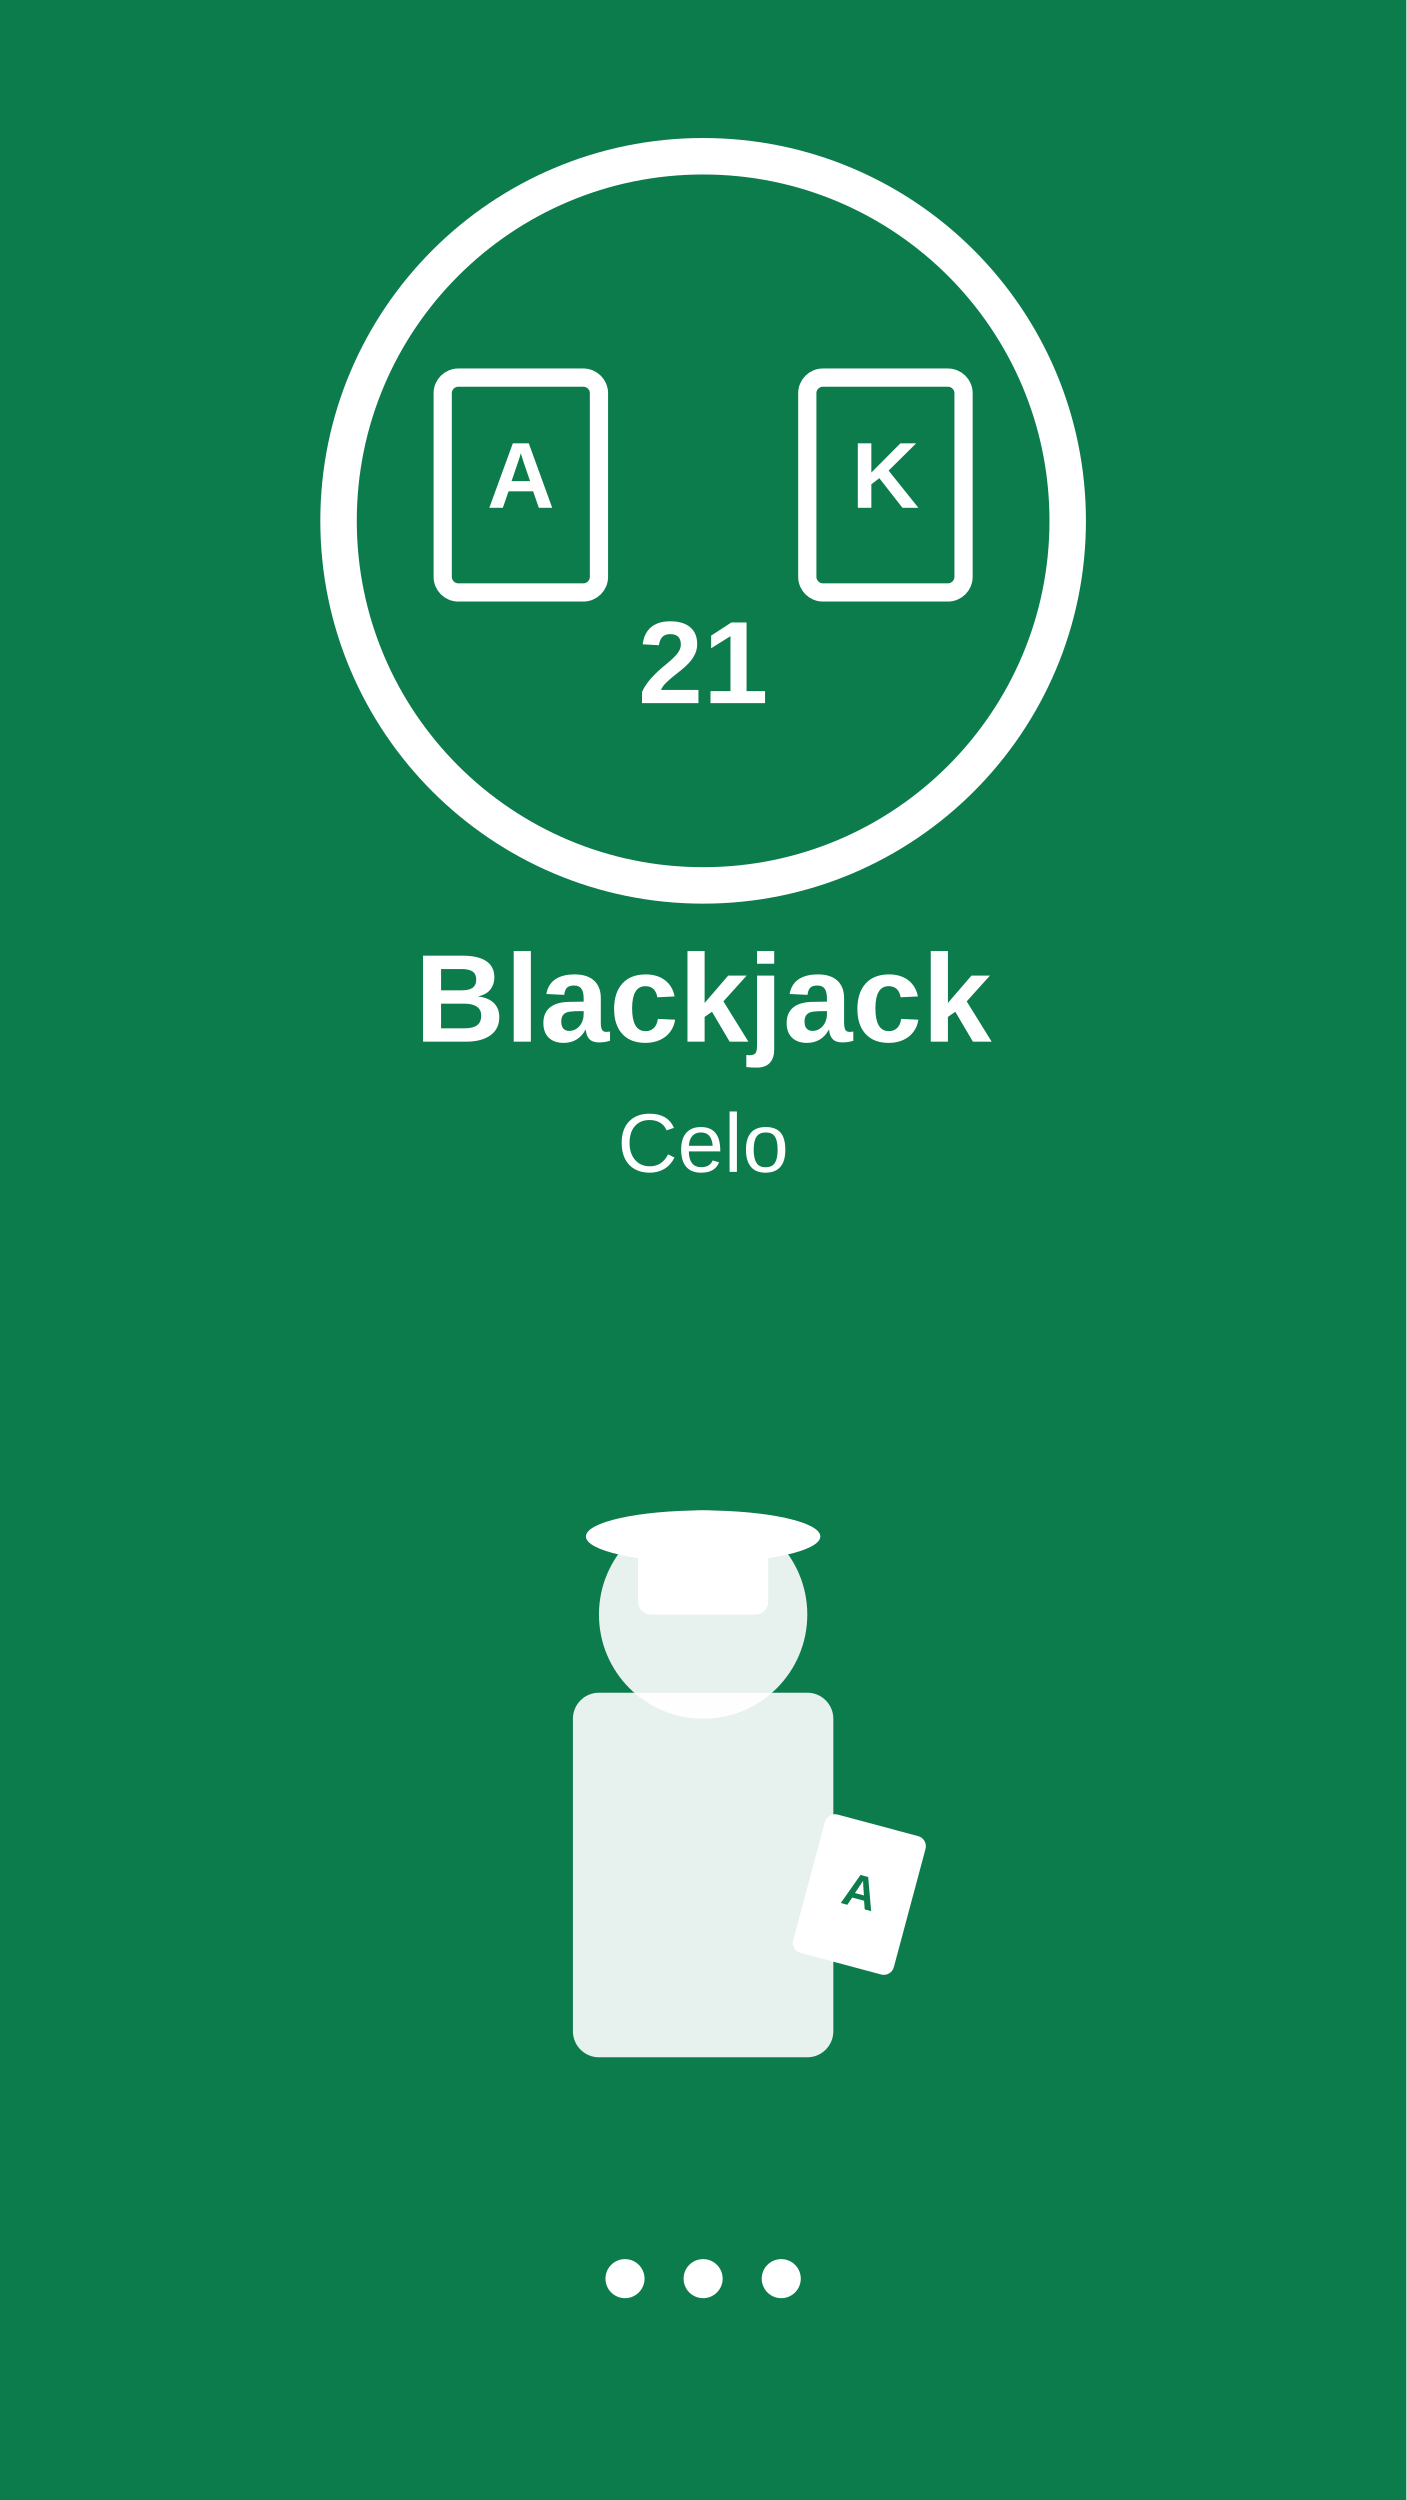
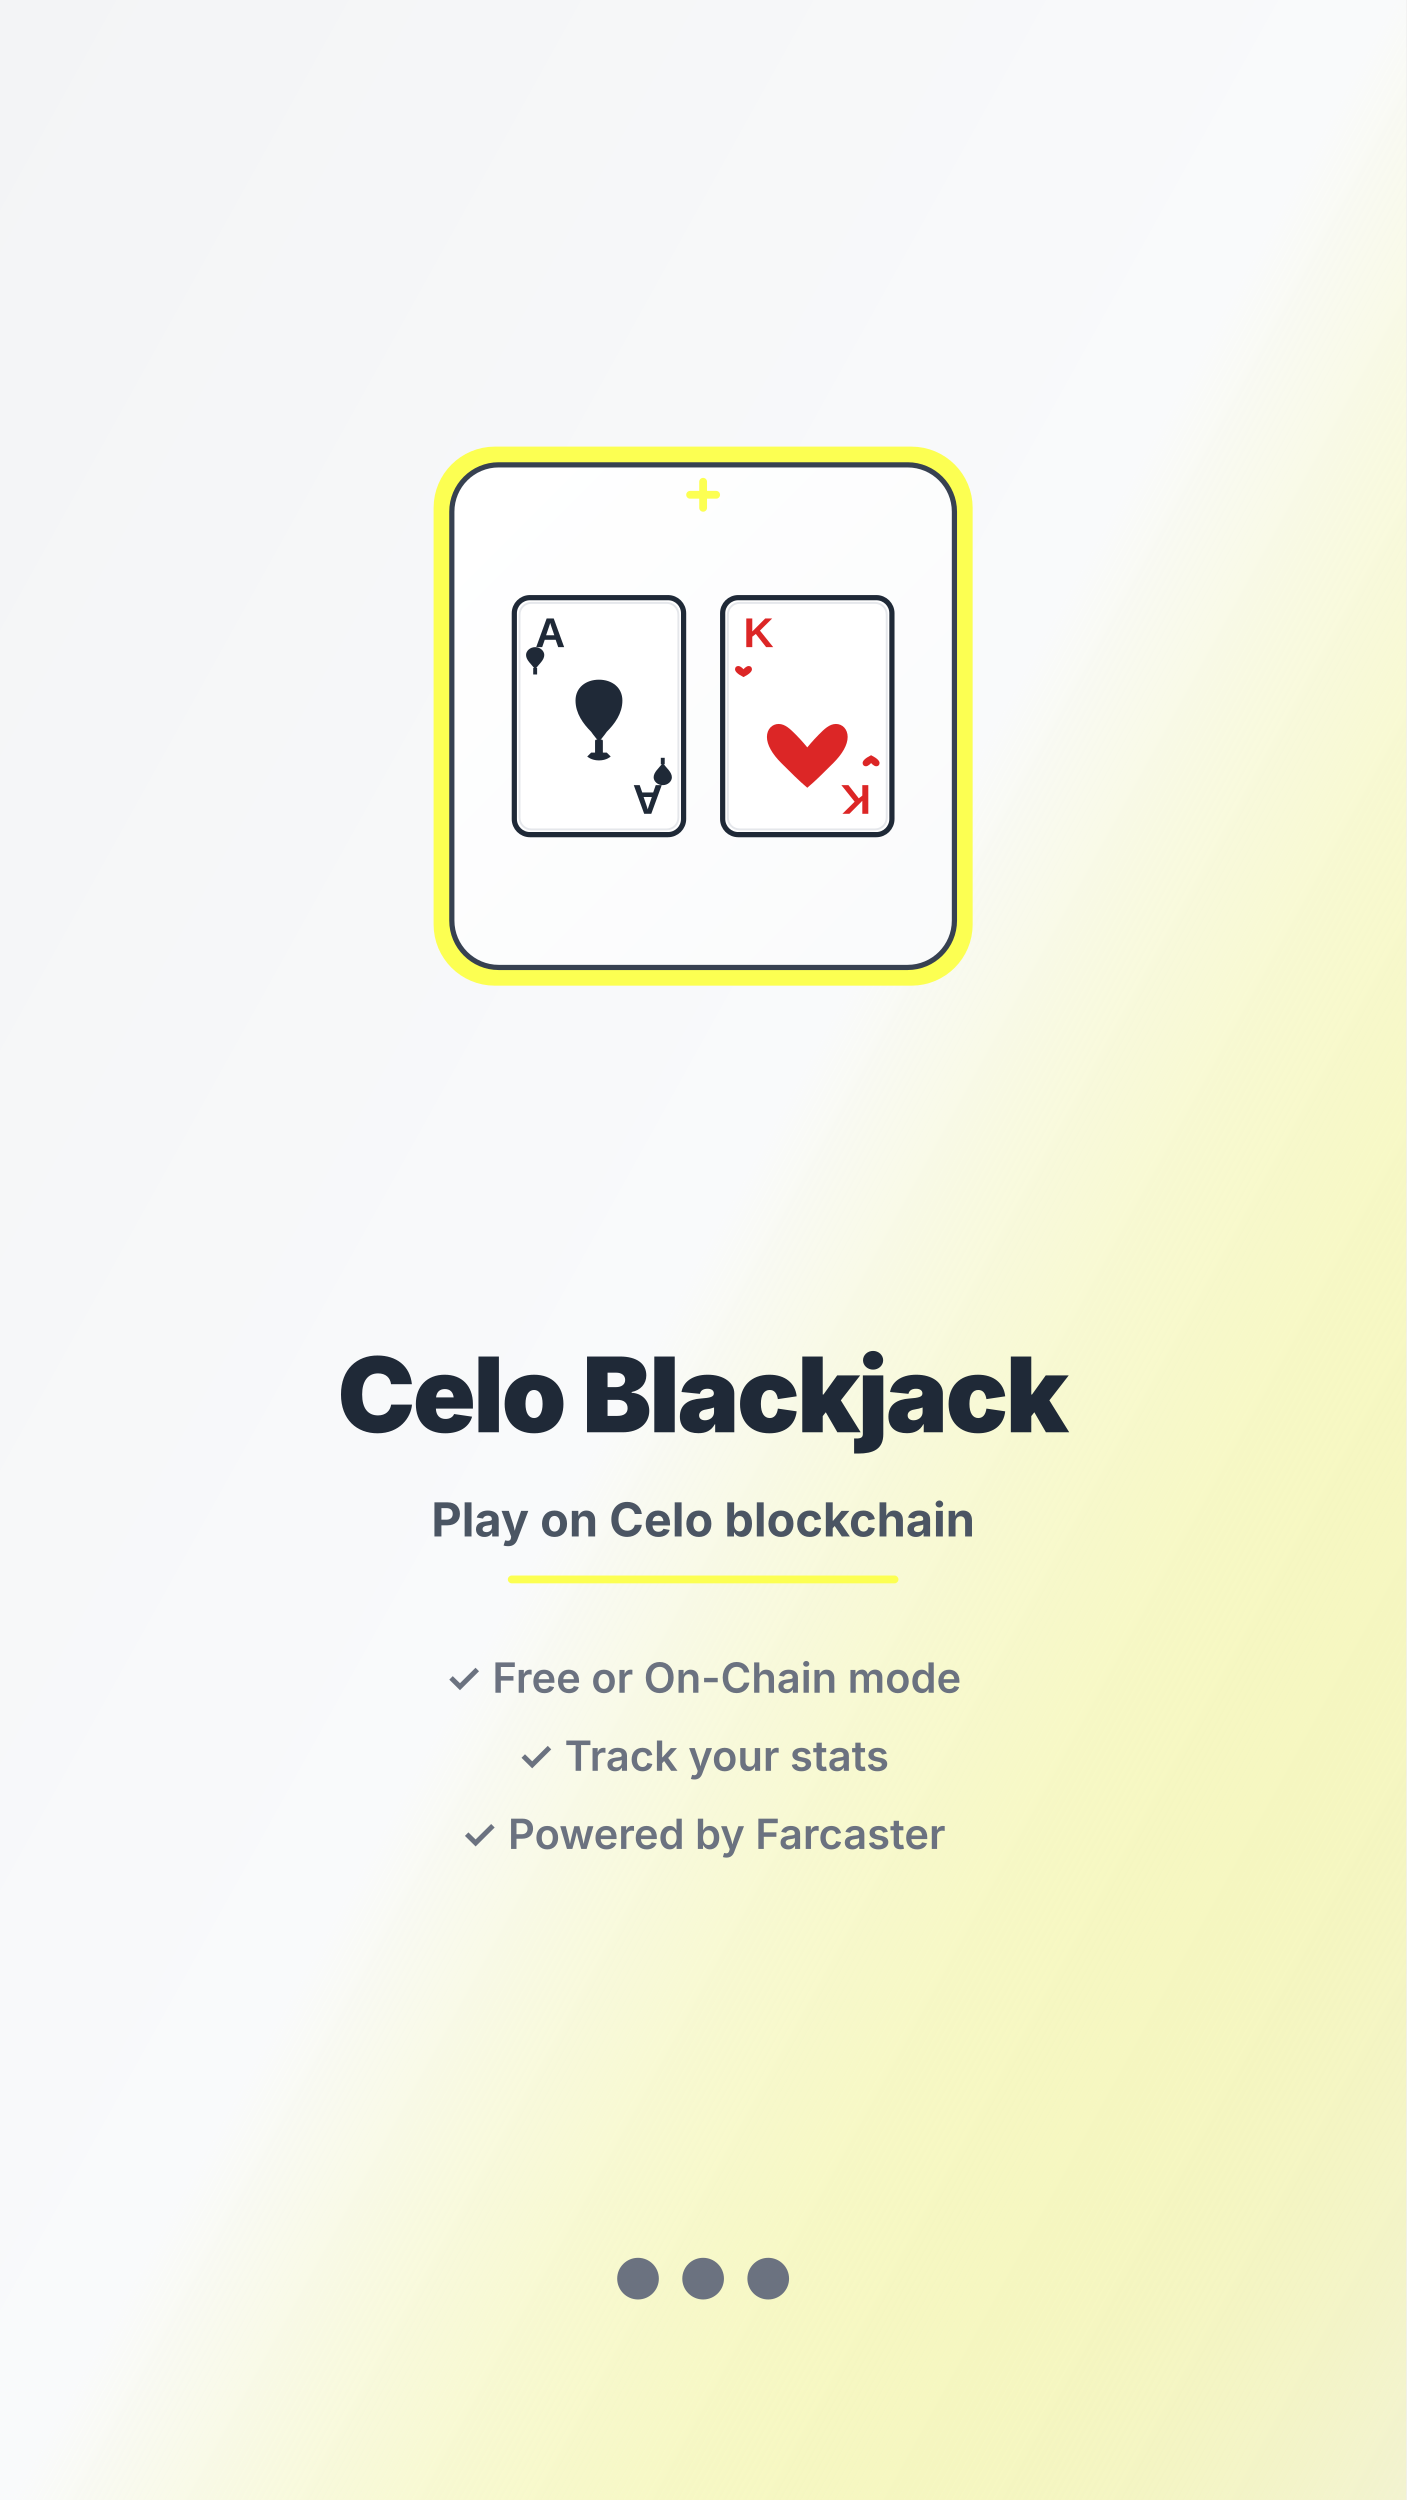
- <svg xmlns="http://www.w3.org/2000/svg" width="1080" height="1920" viewBox="0 0 1080 1920" fill="none">
-   <rect width="1080" height="1920" fill="#0D7C4D" />
-   <circle cx="540" cy="400" r="280" stroke="white" stroke-width="28" fill="none" />
-   <rect x="340" y="290" width="120" height="165" rx="12" stroke="white" stroke-width="14" fill="none" />
-   <text x="400" y="390" font-family="Arial, sans-serif" font-size="72" font-weight="bold" fill="white" text-anchor="middle">A</text>
-   <rect x="620" y="290" width="120" height="165" rx="12" stroke="white" stroke-width="14" fill="none" />
-   <text x="680" y="390" font-family="Arial, sans-serif" font-size="72" font-weight="bold" fill="white" text-anchor="middle">K</text>
-   <text x="540" y="540" font-family="Arial, sans-serif" font-size="90" font-weight="bold" fill="white" text-anchor="middle">21</text>
-   <text x="540" y="800" font-family="Arial, sans-serif" font-size="96" font-weight="bold" fill="white" text-anchor="middle">Blackjack</text>
-   <text x="540" y="900" font-family="Arial, sans-serif" font-size="64" font-weight="normal" fill="white" text-anchor="middle">Celo</text>
-   <g transform="translate(340, 1100)">
-     <rect x="100" y="200" width="200" height="280" rx="20" fill="white" opacity="0.9" />
-     <circle cx="200" cy="140" r="80" fill="white" opacity="0.9" />
-     <ellipse cx="200" cy="80" rx="90" ry="20" fill="white" />
-     <rect x="150" y="80" width="100" height="60" rx="10" fill="white" />
-     <rect x="280" y="300" width="80" height="110" rx="8" fill="white" transform="rotate(15 320 355)" />
-     <text x="320" y="365" font-family="Arial, sans-serif" font-size="36" font-weight="bold" fill="#0D7C4D" text-anchor="middle" transform="rotate(15 320 355)">A</text>
+ <svg xmlns="http://www.w3.org/2000/svg" width="1080" height="1920" viewBox="0 0 1080 1920">
+   <defs>
+     <linearGradient id="splashBg" x1="0%" y1="0%" x2="100%" y2="100%">
+       <stop offset="0%" style="stop-color:#f3f4f6;stop-opacity:1" />
+       <stop offset="50%" style="stop-color:#f9fafb;stop-opacity:1" />
+       <stop offset="100%" style="stop-color:#FCFF52;stop-opacity:0.2" />
+     </linearGradient>
+     <linearGradient id="splashCardBg" x1="0%" y1="0%" x2="100%" y2="100%">
+       <stop offset="0%" style="stop-color:#ffffff;stop-opacity:0.95" />
+       <stop offset="100%" style="stop-color:#f9fafb;stop-opacity:0.95" />
+     </linearGradient>
+   </defs>
+   <rect width="1080" height="1920" fill="url(#splashBg)" />
+   <g transform="translate(540, 550)">
+     <rect x="-200" y="-200" width="400" height="400" rx="40" fill="none" stroke="#FCFF52" stroke-width="14" />
+     <rect x="-193" y="-193" width="386" height="386" rx="36" fill="url(#splashCardBg)" stroke="#374151" stroke-width="4" />
+     <g transform="translate(-145, -91)">
+       <g>
+         <rect x="0" y="0" width="130" height="182" rx="12" fill="#ffffff" stroke="#1f2937" stroke-width="4" />
+         <rect x="4" y="4" width="122" height="174" rx="9" fill="none" stroke="#e5e7eb" stroke-width="1.5" />
+         <text x="16" y="38" font-size="32" fill="#1f2937" font-family="Arial" font-weight="bold">A</text>
+         <g transform="translate(16, 48)">
+           <path d="M0 -10 C-4 -10 -7 -7 -7 -4 C-7 0 -3 3 0 7 C3 3 7 0 7 -4 C7 -7 4 -10 0 -10 Z" fill="#1f2937" />
+           <rect x="-1.5" y="6" width="3" height="5" fill="#1f2937" />
+         </g>
+         <g transform="translate(65, 91)">
+           <path d="M0 -28 C-10 -28 -18 -22 -18 -12 C-18 -2 -12 6 -6 12 C-4 15 -2 17 0 20 C2 17 4 15 6 12 C12 6 18 -2 18 -12 C18 -22 10 -28 0 -28 Z" fill="#1f2937" />
+           <rect x="-3" y="18" width="6" height="15" rx="1" fill="#1f2937" />
+           <path d="M-9 31 C-9 31 -6 34 0 34 C6 34 9 31 9 31 L6 28 L-6 28 Z" fill="#1f2937" />
+         </g>
+         <g transform="translate(130, 182) rotate(180)">
+           <text x="16" y="38" font-size="32" fill="#1f2937" font-family="Arial" font-weight="bold">A</text>
+           <g transform="translate(16, 48)">
+             <path d="M0 -10 C-4 -10 -7 -7 -7 -4 C-7 0 -3 3 0 7 C3 3 7 0 7 -4 C7 -7 4 -10 0 -10 Z" fill="#1f2937" />
+             <rect x="-1.5" y="6" width="3" height="5" fill="#1f2937" />
+           </g>
+         </g>
+       </g>
+       <g transform="translate(160, 0)">
+         <rect x="0" y="0" width="130" height="182" rx="12" fill="#ffffff" stroke="#1f2937" stroke-width="4" />
+         <rect x="4" y="4" width="122" height="174" rx="9" fill="none" stroke="#e5e7eb" stroke-width="1.5" />
+         <text x="16" y="38" font-size="32" fill="#dc2626" font-family="Arial" font-weight="bold">K</text>
+         <g transform="translate(16, 50)">
+           <path d="M0 5 C0 5 -2 2.5 -4 2.5 C-5.5 2.5 -6.5 3.5 -6.5 5 C-6.5 6.5 -5 8.5 0 11 C5 8.5 6.5 6.5 6.5 5 C6.5 3.5 5.5 2.5 4 2.5 C2 2.5 0 5 0 5 Z" fill="#dc2626" />
+         </g>
+         <g transform="translate(65, 91)">
+           <path d="M0 24 C0 24 -4 19 -9 14 C-13 10 -17 6 -22 6 C-27 6 -31 10 -31 16 C-31 22 -27 29 -20 36 C-13 43 -6 50 0 55 C6 50 13 43 20 36 C27 29 31 22 31 16 C31 10 27 6 22 6 C17 6 13 10 9 14 C4 19 0 24 0 24 Z" fill="#dc2626" />
+         </g>
+         <g transform="translate(130, 182) rotate(180)">
+           <text x="16" y="38" font-size="32" fill="#dc2626" font-family="Arial" font-weight="bold">K</text>
+           <g transform="translate(16, 50)">
+             <path d="M0 5 C0 5 -2 2.5 -4 2.5 C-5.5 2.5 -6.5 3.5 -6.5 5 C-6.5 6.5 -5 8.5 0 11 C5 8.5 6.5 6.5 6.5 5 C6.5 3.5 5.5 2.5 4 2.5 C2 2.5 0 5 0 5 Z" fill="#dc2626" />
+           </g>
+         </g>
+       </g>
+     </g>
+     <g transform="translate(0, -170)">
+       <line x1="0" y1="-10" x2="0" y2="10" stroke="#FCFF52" stroke-width="6" stroke-linecap="round" />
+       <line x1="-10" y1="0" x2="10" y2="0" stroke="#FCFF52" stroke-width="6" stroke-linecap="round" />
+     </g>
  </g>
-   <circle cx="480" cy="1750" r="15" fill="white">
+   <text x="540" y="1100" font-size="80" fill="#1f2937" font-family="system-ui, -apple-system, sans-serif" font-weight="900" text-anchor="middle" letter-spacing="-2">Celo Blackjack</text>
+   <text x="540" y="1180" font-size="36" fill="#4b5563" font-family="system-ui, -apple-system, sans-serif" font-weight="700" text-anchor="middle">Play on Celo blockchain</text>
+   <rect x="390" y="1210" width="300" height="6" rx="3" fill="#FCFF52" />
+   <text x="540" y="1300" font-size="32" fill="#6b7280" font-family="system-ui, -apple-system, sans-serif" font-weight="600" text-anchor="middle">✓ Free or On-Chain mode</text>
+   <text x="540" y="1360" font-size="32" fill="#6b7280" font-family="system-ui, -apple-system, sans-serif" font-weight="600" text-anchor="middle">✓ Track your stats</text>
+   <text x="540" y="1420" font-size="32" fill="#6b7280" font-family="system-ui, -apple-system, sans-serif" font-weight="600" text-anchor="middle">✓ Powered by Farcaster</text>
+   <circle cx="490" cy="1750" r="16" fill="#6b7280">
    <animate attributeName="opacity" values="0.3;1;0.3" dur="1.5s" repeatCount="indefinite" />
  </circle>
-   <circle cx="540" cy="1750" r="15" fill="white">
+   <circle cx="540" cy="1750" r="16" fill="#6b7280">
    <animate attributeName="opacity" values="0.3;1;0.3" dur="1.5s" begin="0.3s" repeatCount="indefinite" />
  </circle>
-   <circle cx="600" cy="1750" r="15" fill="white">
+   <circle cx="590" cy="1750" r="16" fill="#6b7280">
    <animate attributeName="opacity" values="0.3;1;0.3" dur="1.5s" begin="0.6s" repeatCount="indefinite" />
  </circle>
</svg>
